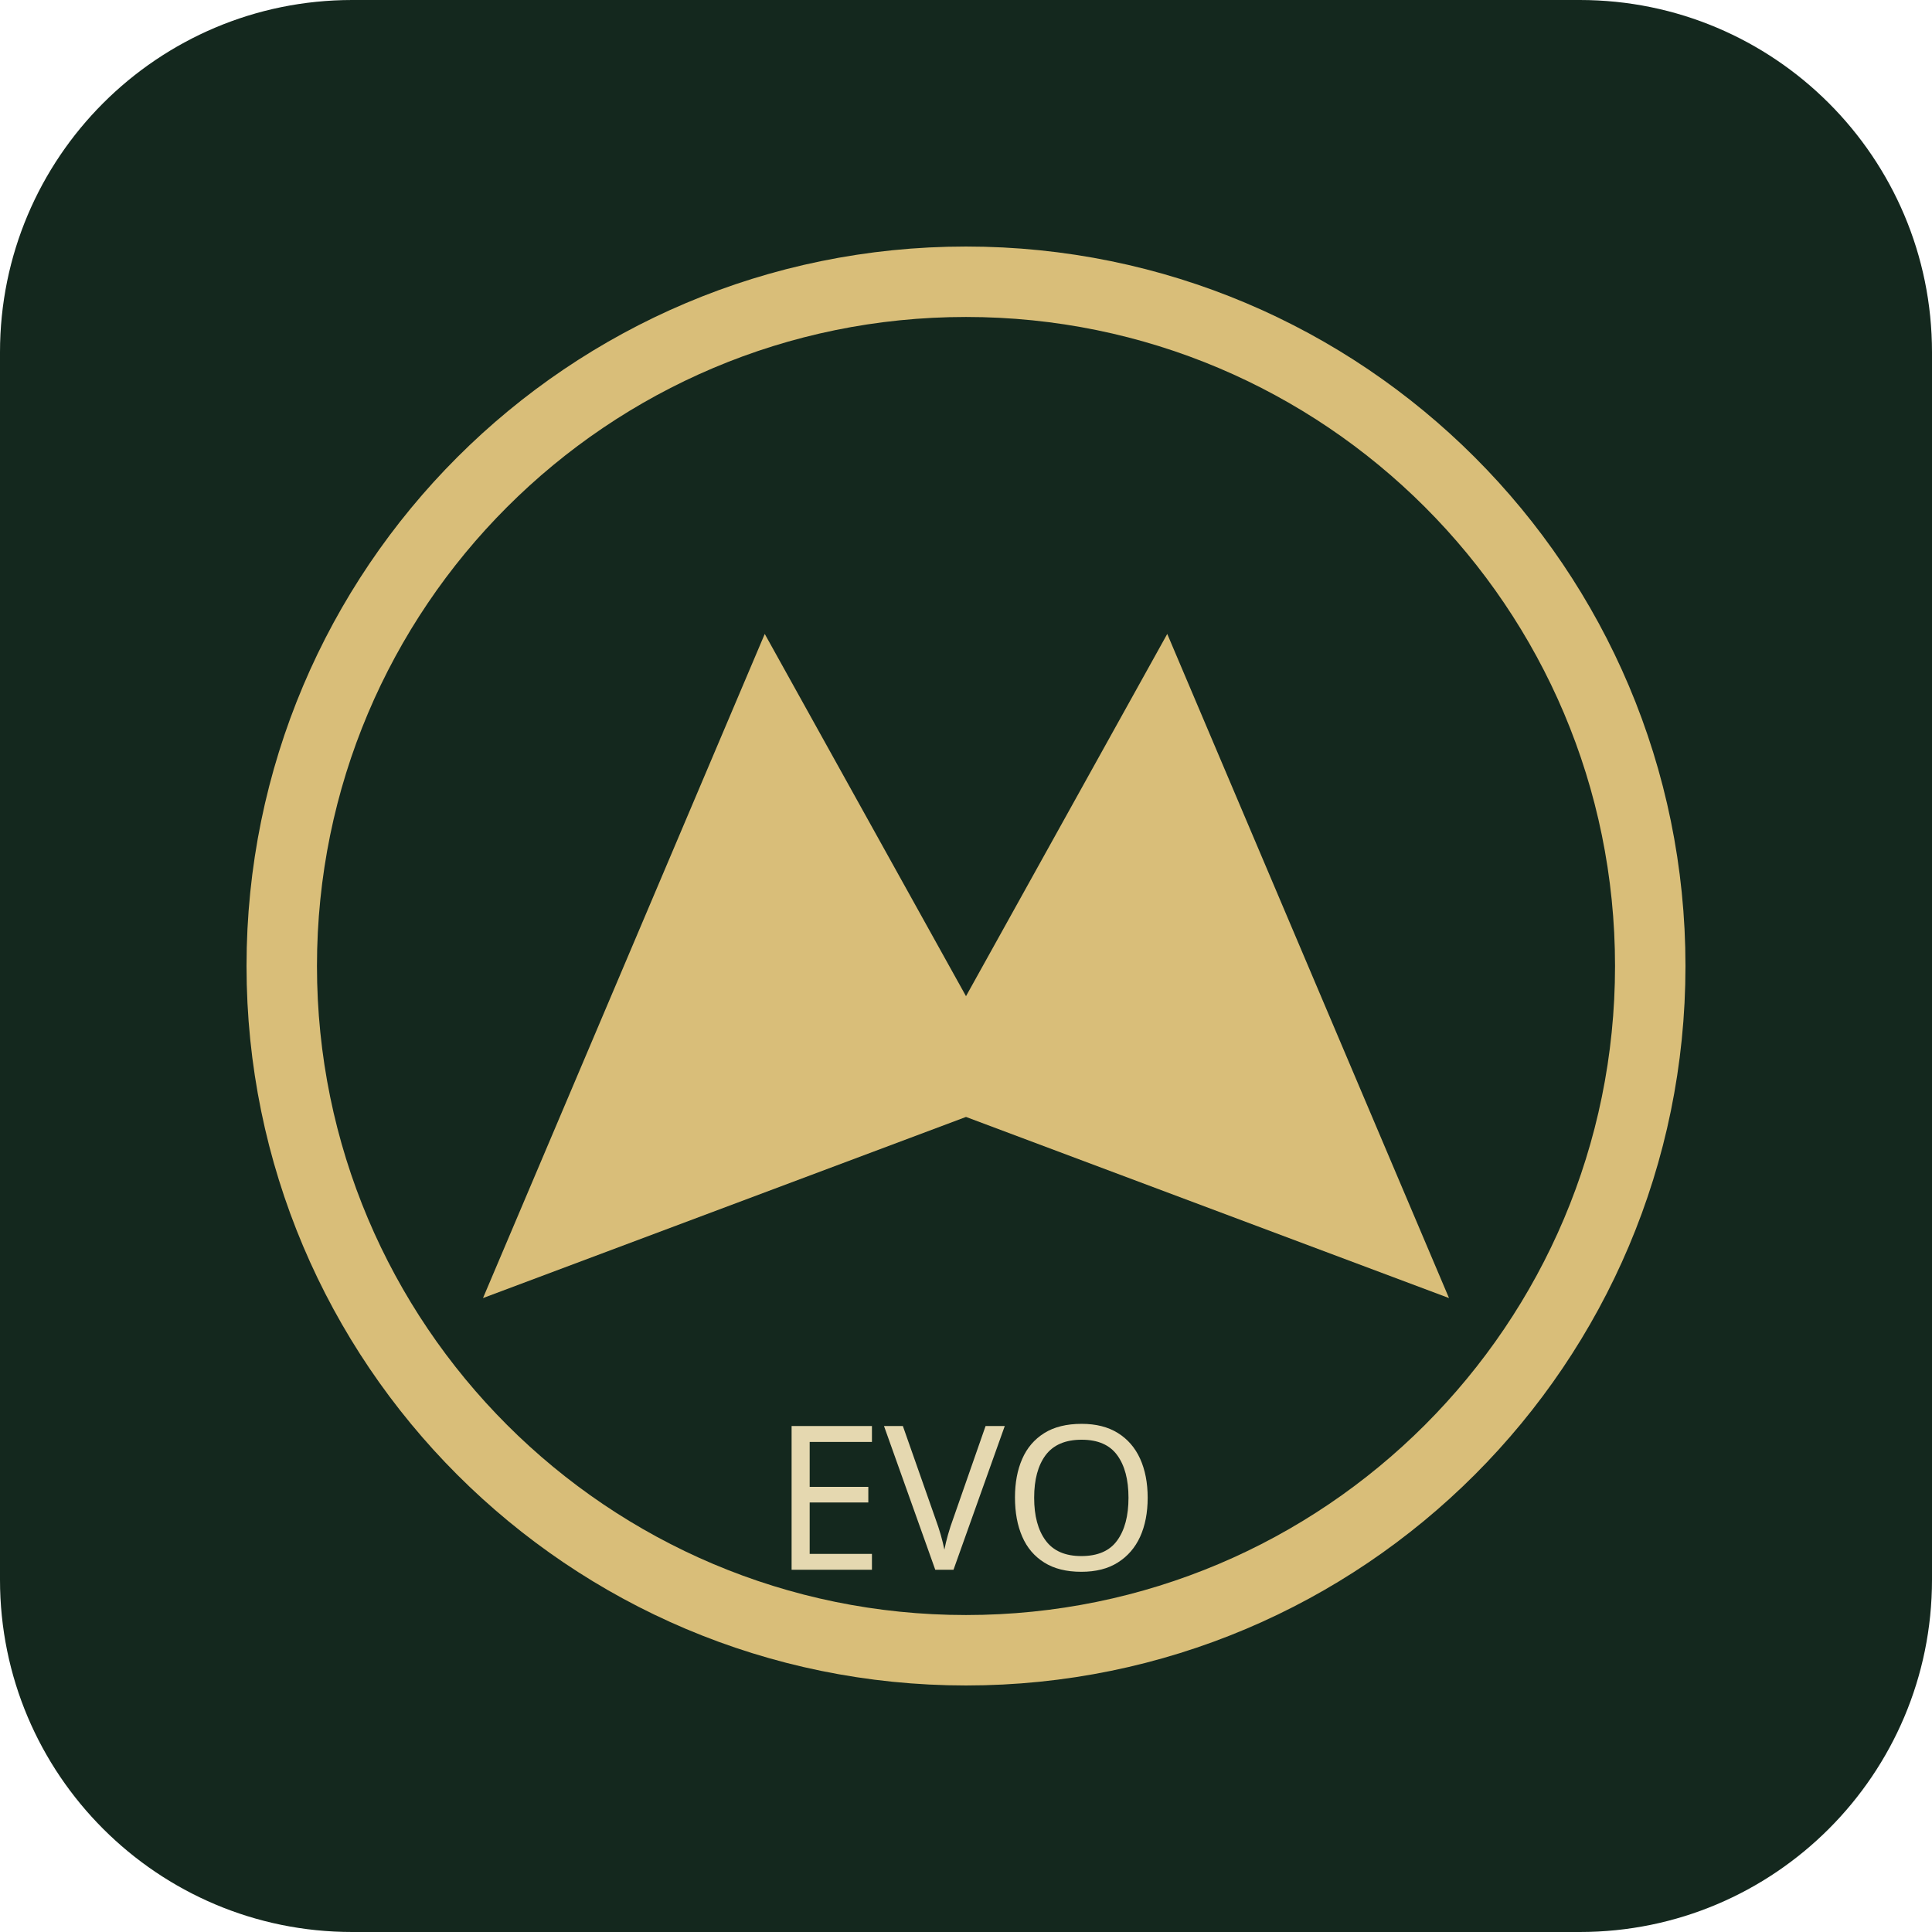
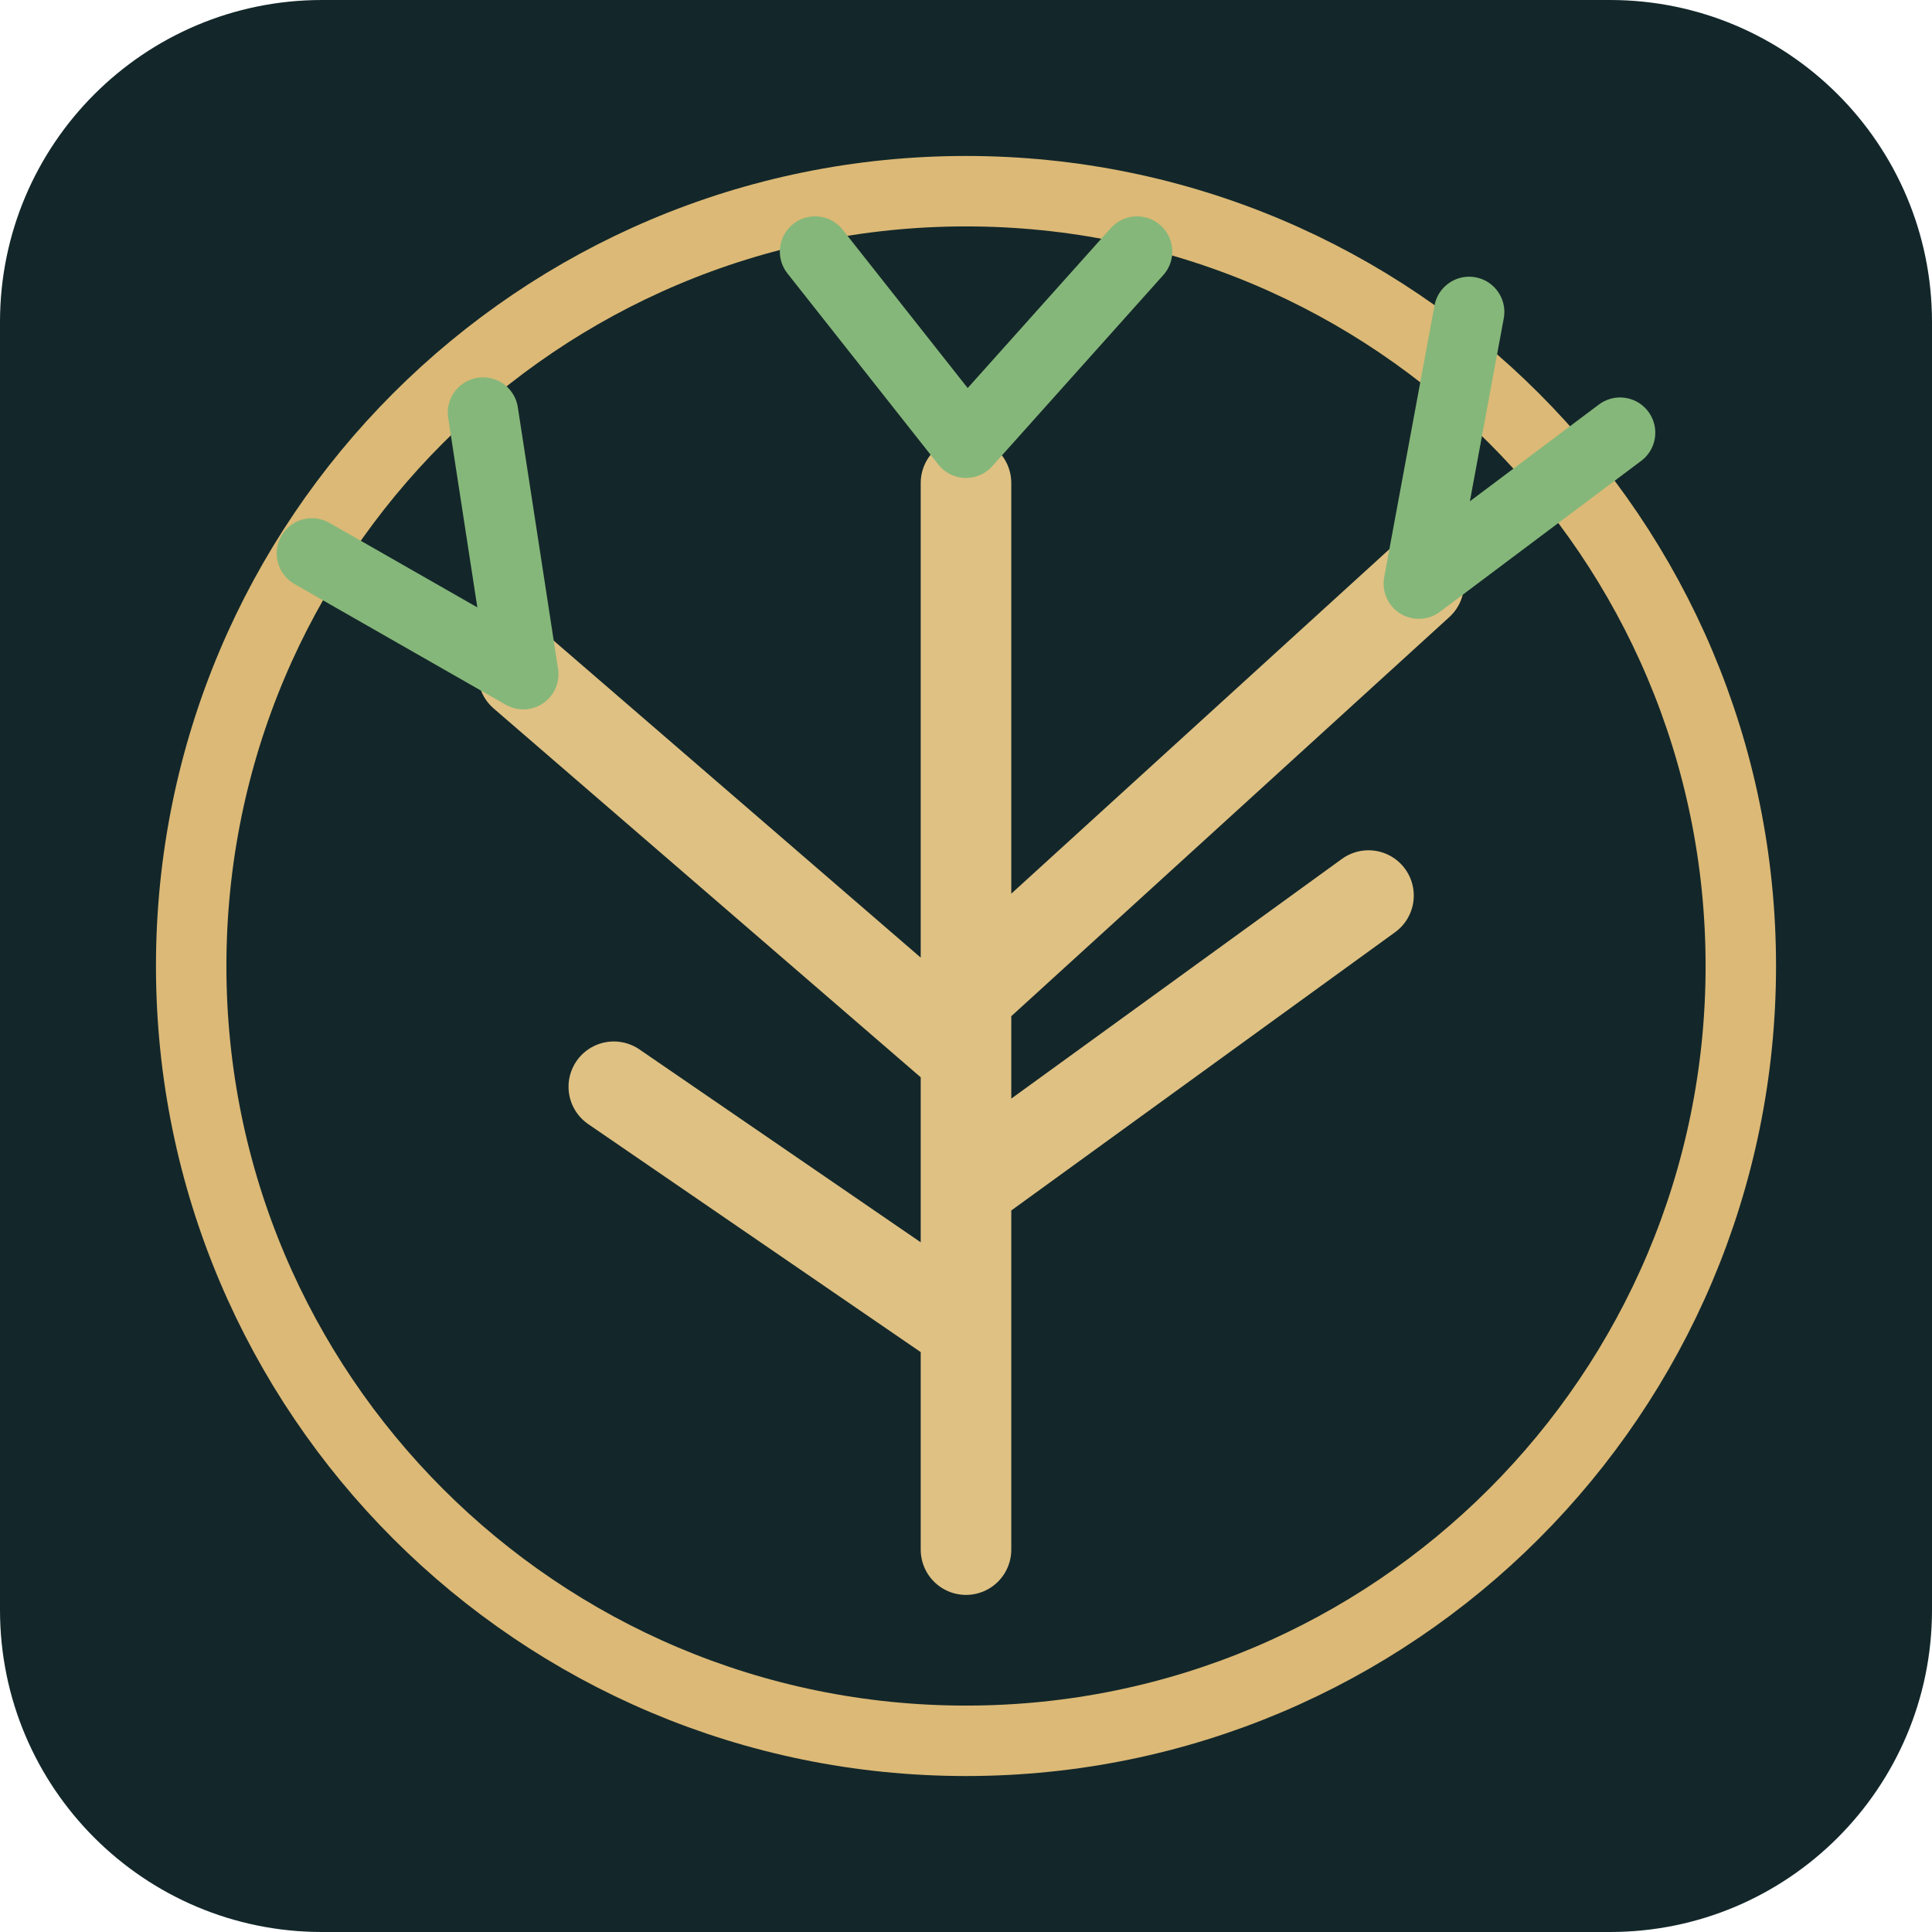
<svg xmlns="http://www.w3.org/2000/svg" viewBox="0 0 192 192">
-   <rect width="192" height="192" rx="35" fill="#14281e" />
-   <circle cx="96" cy="96" r="68" fill="none" stroke="#d9be79" stroke-width="7" />
-   <path d="M48 129L76 63L96 99L116 63L144 129L96 111Z" fill="#d9be79" />
-   <text x="96" y="156" font-size="20" text-anchor="middle" fill="#e5d8b0" font-family="sans-serif">EVO</text>
+   <rect width="192" height="192" rx="32" fill="#13272a" />
+   <circle cx="96" cy="96" r="77" fill="none" stroke="#dcb976" stroke-width="7" />
+   <path d="M96 154V48m0 57L52 67m44 32l45-41M96 132l-35-24m35 10l40-29" fill="none" stroke="#dfc183" stroke-width="9" stroke-linecap="round" />
+   <path d="M96 44L81 25m15 19l17-19M52 67L31 55m21 12l-4-26m93 17l20-15m-20 15l5-27" fill="none" stroke="#86b77a" stroke-width="7" stroke-linecap="round" />
</svg>
